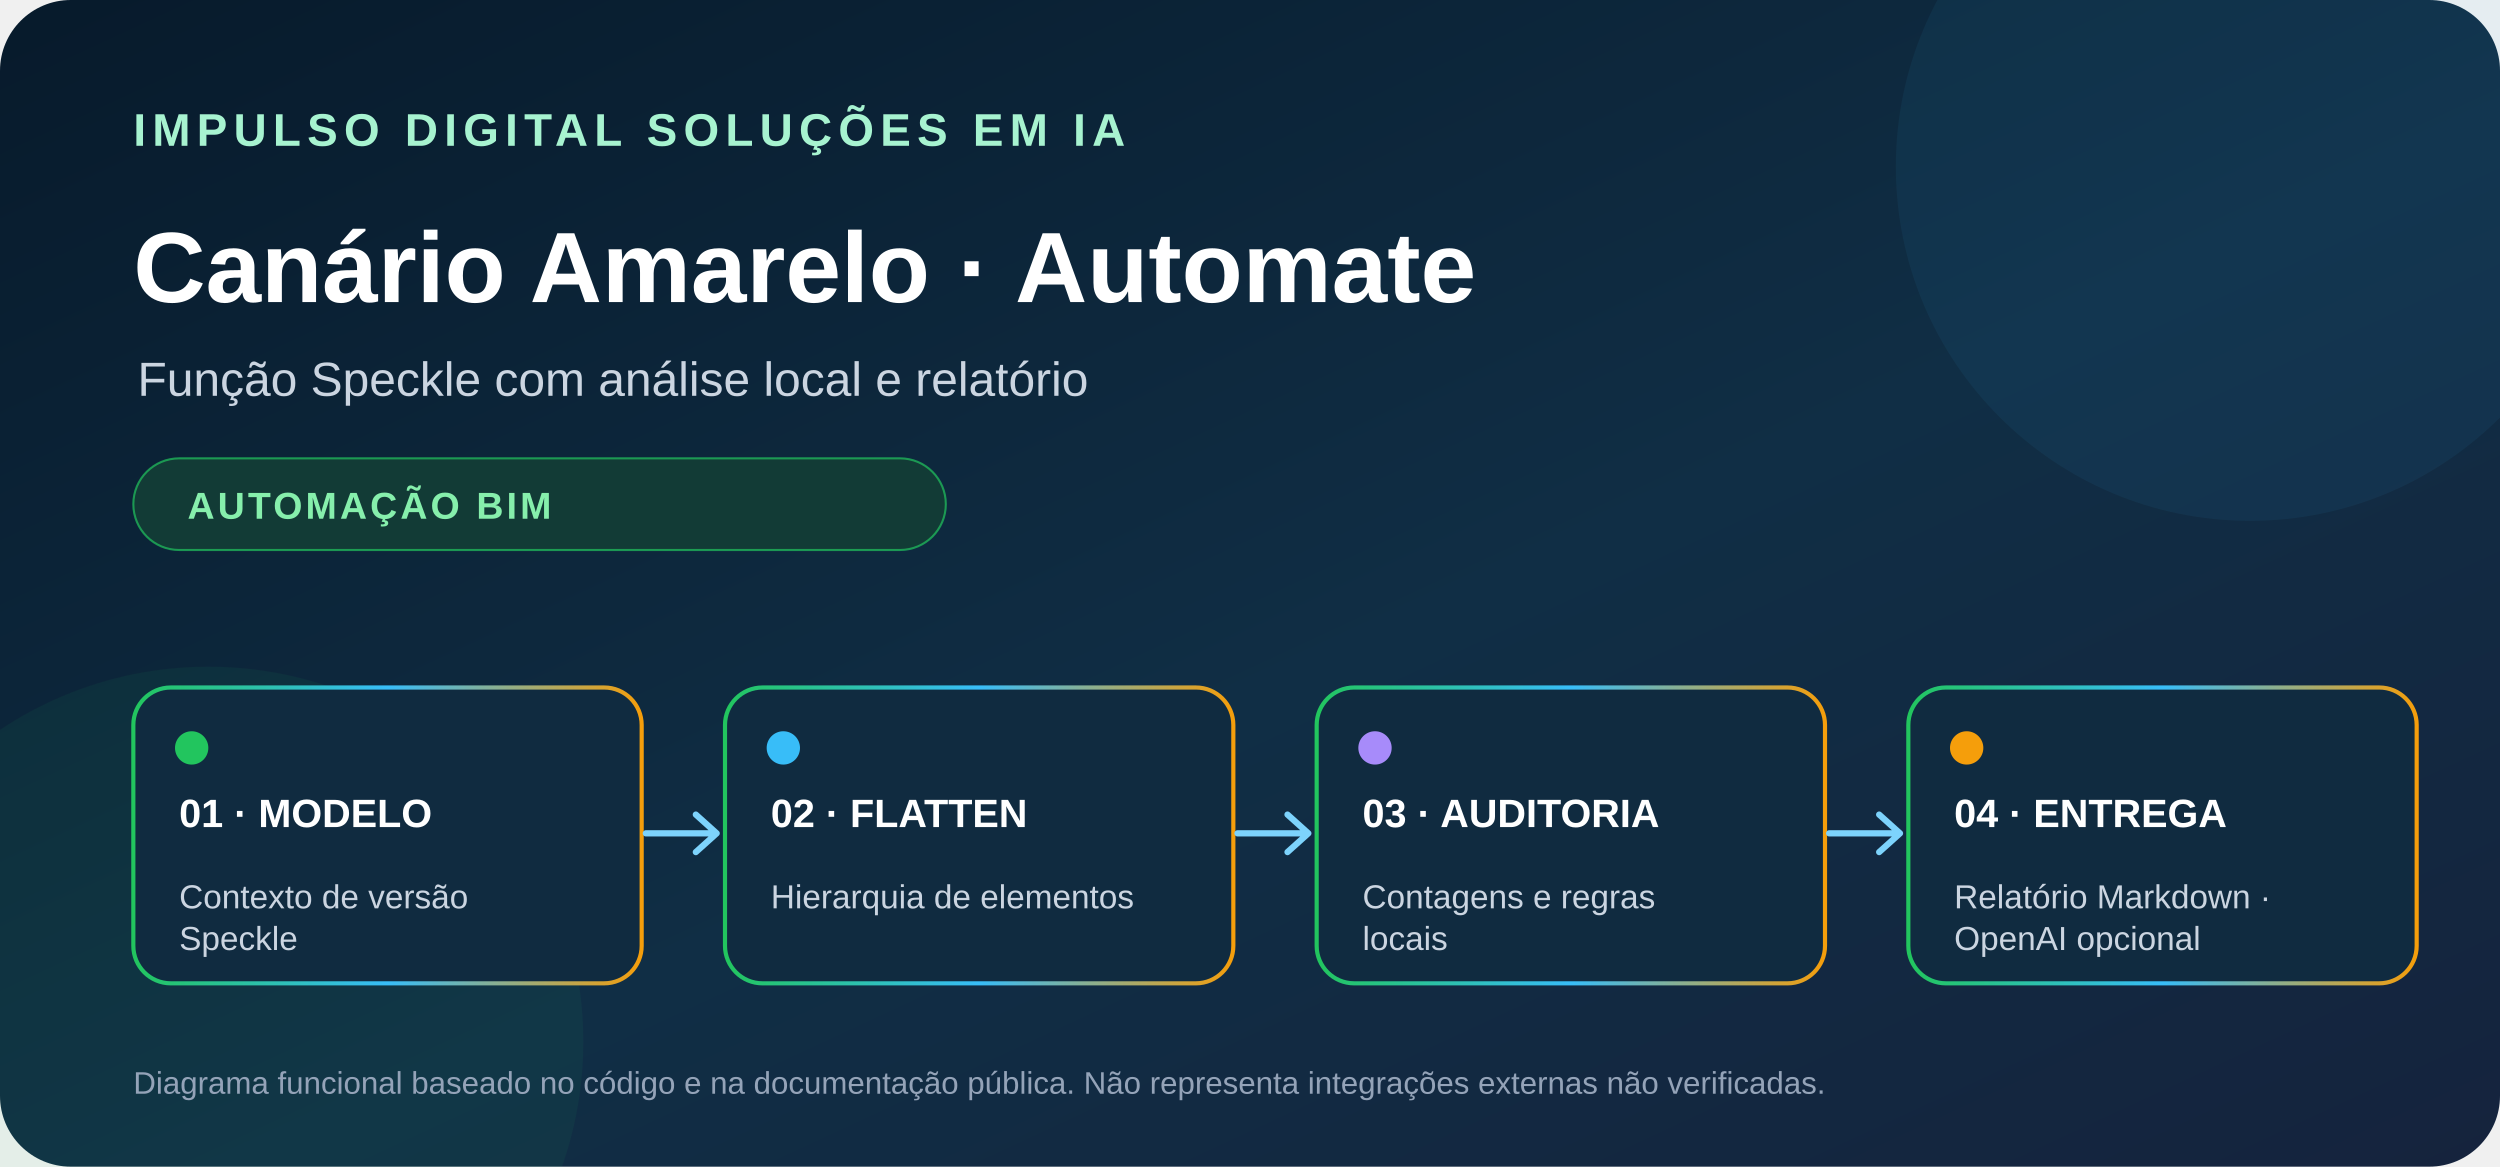
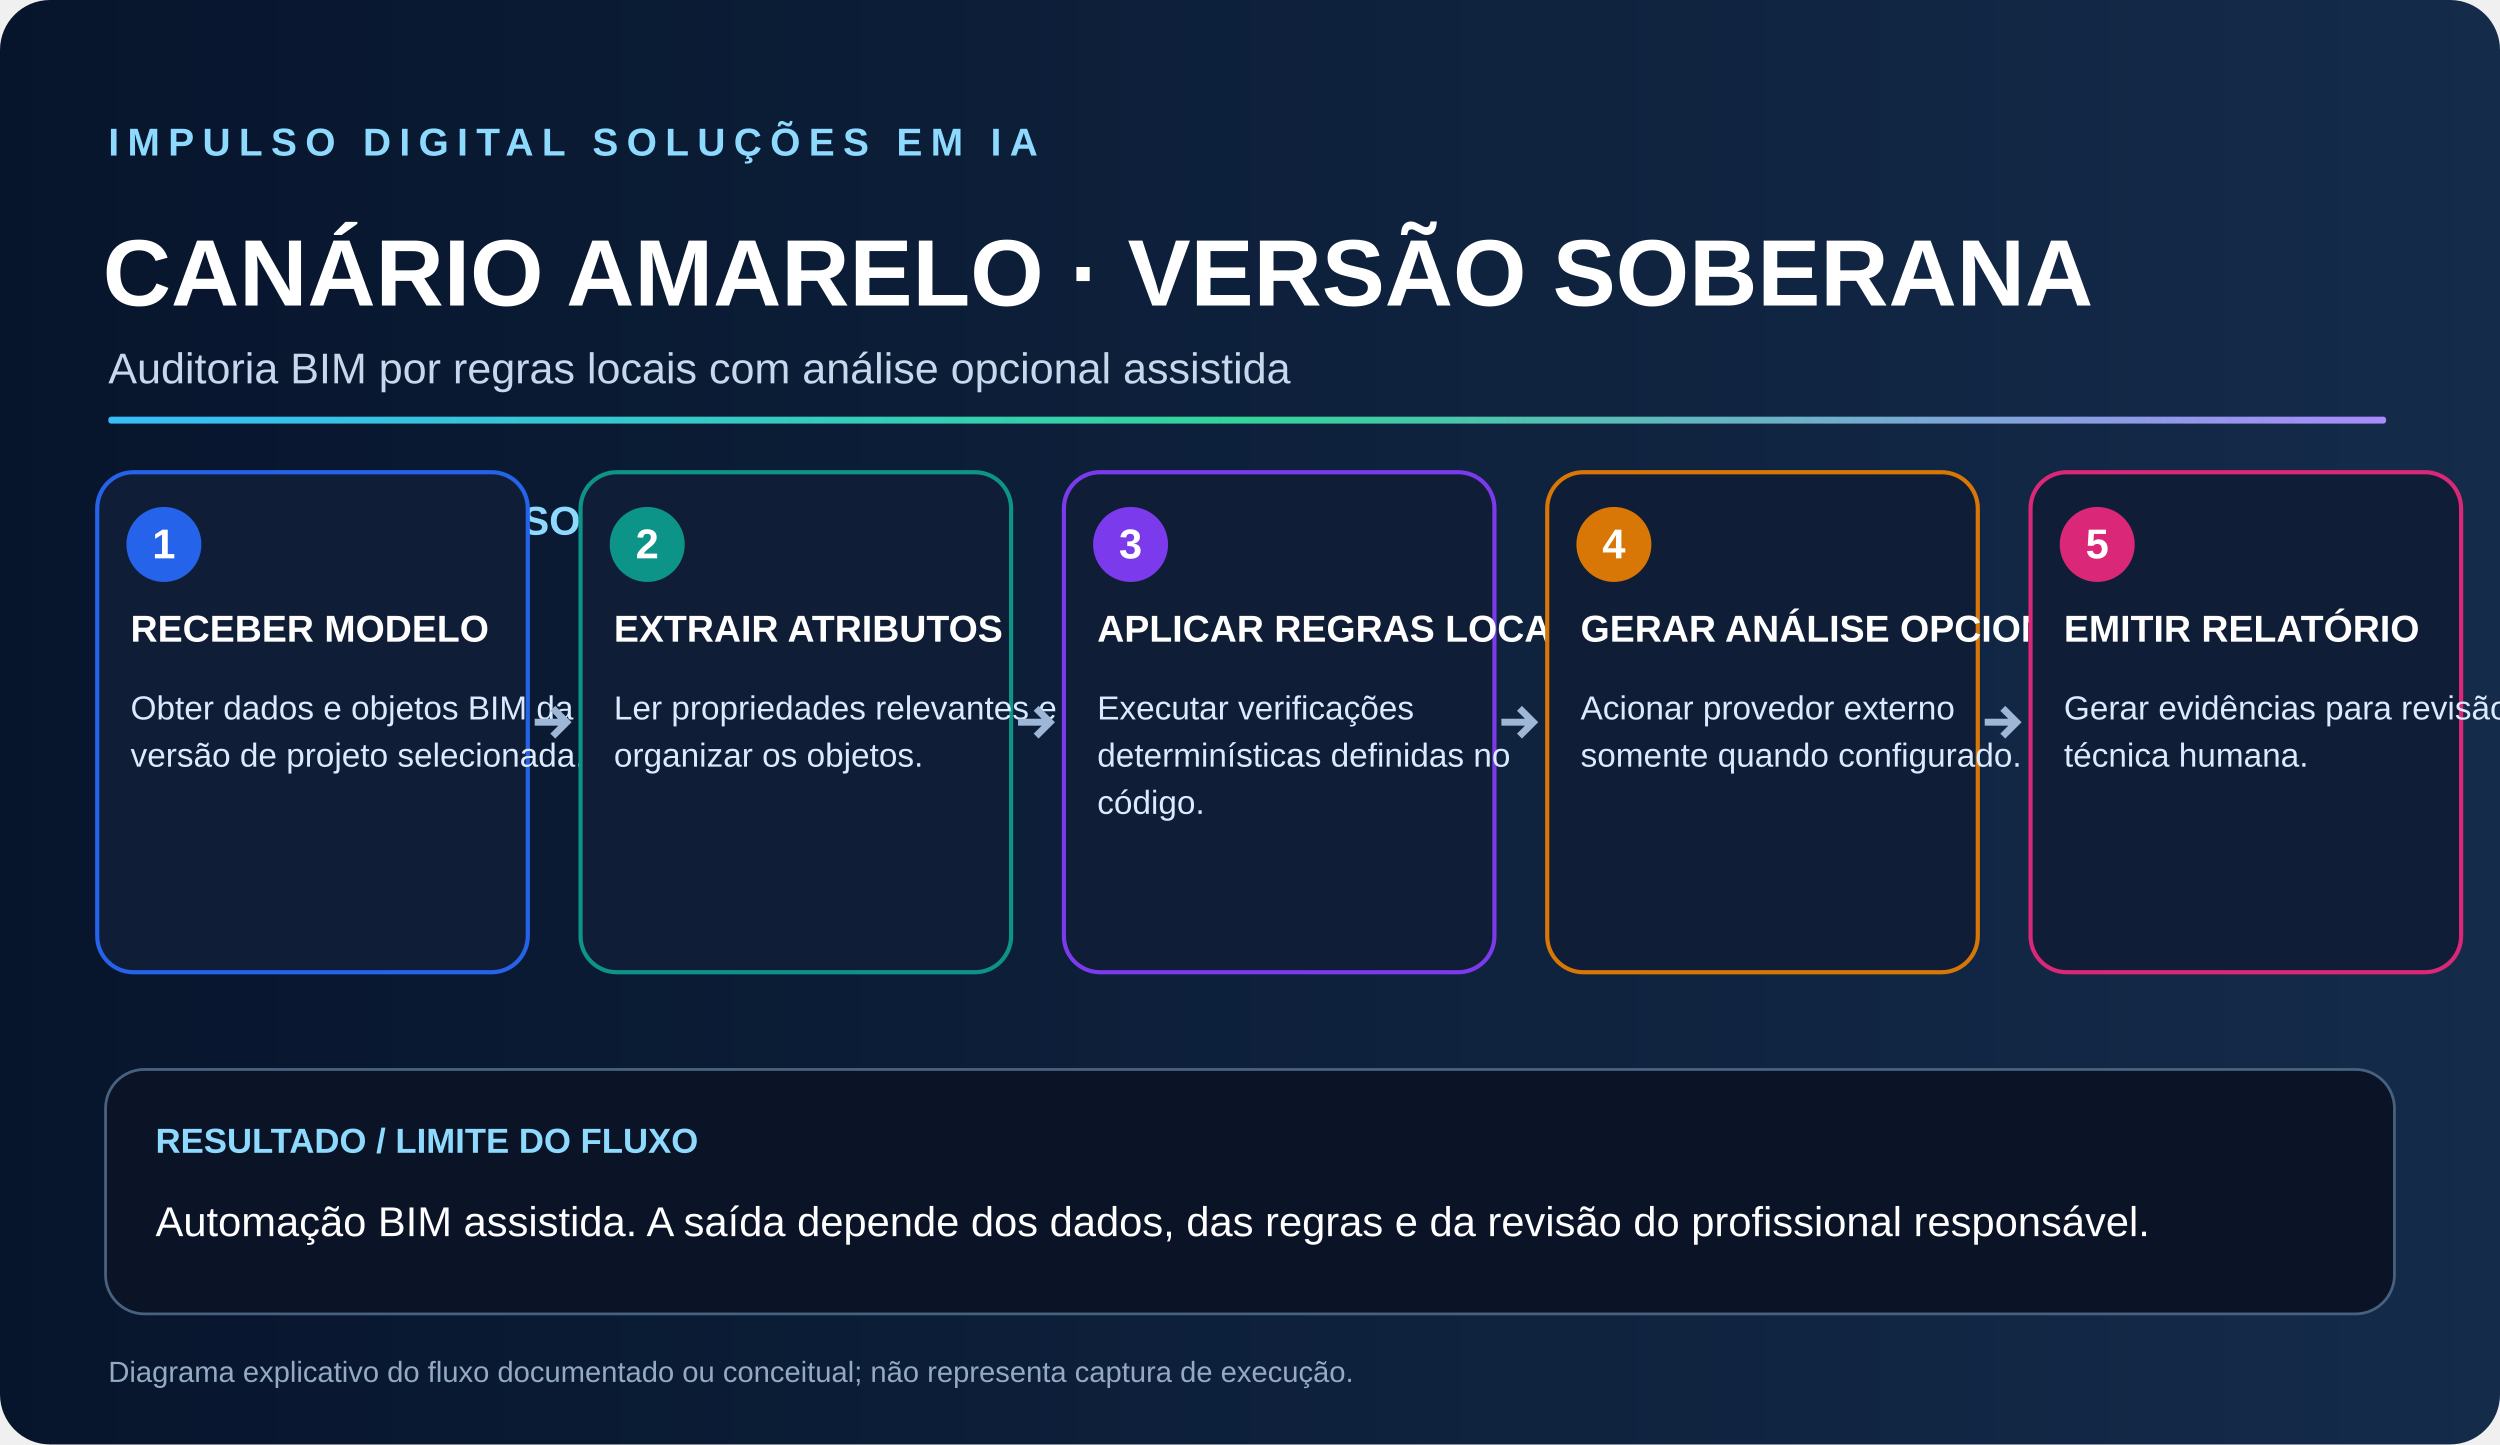
- <svg xmlns="http://www.w3.org/2000/svg" width="1200" height="560" viewBox="0 0 1200 560" role="img" aria-labelledby="title desc">
+ <svg xmlns="http://www.w3.org/2000/svg" width="1800" height="1040" viewBox="0 0 1800 1040" role="img">
  <defs>
-     <linearGradient id="bg" x1="0" y1="0" x2="1" y2="1">
-       <stop offset="0" stop-color="#071a2b" />
-       <stop offset=".55" stop-color="#102e45" />
-       <stop offset="1" stop-color="#15233d" />
+     <linearGradient id="bg">
+       <stop stop-color="#07152c" />
+       <stop offset="1" stop-color="#142b4a" />
    </linearGradient>
-     <linearGradient id="line" x1="0" y1="0" x2="1" y2="0">
-       <stop stop-color="#22c55e" />
-       <stop offset=".5" stop-color="#38bdf8" />
-       <stop offset="1" stop-color="#f59e0b" />
+     <linearGradient id="line">
+       <stop stop-color="#38bdf8" />
+       <stop offset=".5" stop-color="#34d399" />
+       <stop offset="1" stop-color="#a78bfa" />
    </linearGradient>
-     <filter id="glow">
-       <feGaussianBlur stdDeviation="8" result="b" />
-       <feMerge>
-         <feMergeNode in="b" />
-         <feMergeNode in="SourceGraphic" />
-       </feMerge>
-     </filter>
  </defs>
-   <rect width="1200" height="560" rx="34" fill="url(#bg)" />
-   <circle cx="1080" cy="80" r="170" fill="#38bdf8" opacity=".06" />
-   <circle cx="100" cy="500" r="180" fill="#22c55e" opacity=".06" />
-   <text x="64" y="70" fill="#a7f3d0" font-family="Arial,sans-serif" font-size="22" font-weight="700" letter-spacing="3">IMPULSO DIGITAL SOLUÇÕES EM IA</text>
-   <text x="64" y="145" fill="#ffffff" font-family="Arial,sans-serif" font-size="48" font-weight="700">Canário Amarelo · Automate</text>
-   <text x="66" y="190" fill="#cbd5e1" font-family="Arial,sans-serif" font-size="23">Função Speckle com análise local e relatório</text>
-   <rect x="64" y="220" width="390" height="44" rx="22" fill="#123b36" stroke="#22c55e" stroke-opacity=".7" />
-   <text x="90" y="249" fill="#86efac" font-family="Arial,sans-serif" font-size="18" font-weight="700" letter-spacing="1.5">AUTOMAÇÃO BIM</text>
-   <g>
-     <rect x="64" y="330" width="244" height="142" rx="18" fill="#102b40" stroke="url(#line)" stroke-width="2" />
-     <circle cx="92" cy="359" r="8" fill="#22c55e" />
-     <text x="86" y="397" fill="#ffffff" font-family="Arial,sans-serif" font-size="19" font-weight="700">01 · MODELO</text>
-     <text x="86" y="436" fill="#cbd5e1" font-family="Arial,sans-serif" font-size="16">
-       <tspan x="86" dy="0">Contexto de versão</tspan>
-       <tspan x="86" dy="20">Speckle</tspan>
-     </text>
-   </g>
-   <path d="M310 400 h34 l-10 -9 m10 9 l-10 9" fill="none" stroke="#7dd3fc" stroke-width="3" stroke-linecap="round" stroke-linejoin="round" />
-   <g>
-     <rect x="348" y="330" width="244" height="142" rx="18" fill="#102b40" stroke="url(#line)" stroke-width="2" />
-     <circle cx="376" cy="359" r="8" fill="#38bdf8" />
-     <text x="370" y="397" fill="#ffffff" font-family="Arial,sans-serif" font-size="19" font-weight="700">02 · FLATTEN</text>
-     <text x="370" y="436" fill="#cbd5e1" font-family="Arial,sans-serif" font-size="16">Hierarquia de elementos</text>
-   </g>
-   <path d="M594 400 h34 l-10 -9 m10 9 l-10 9" fill="none" stroke="#7dd3fc" stroke-width="3" stroke-linecap="round" stroke-linejoin="round" />
-   <g>
-     <rect x="632" y="330" width="244" height="142" rx="18" fill="#102b40" stroke="url(#line)" stroke-width="2" />
-     <circle cx="660" cy="359" r="8" fill="#a78bfa" />
-     <text x="654" y="397" fill="#ffffff" font-family="Arial,sans-serif" font-size="19" font-weight="700">03 · AUDITORIA</text>
-     <text x="654" y="436" fill="#cbd5e1" font-family="Arial,sans-serif" font-size="16">
-       <tspan x="654" dy="0">Contagens e regras</tspan>
-       <tspan x="654" dy="20">locais</tspan>
-     </text>
-   </g>
-   <path d="M878 400 h34 l-10 -9 m10 9 l-10 9" fill="none" stroke="#7dd3fc" stroke-width="3" stroke-linecap="round" stroke-linejoin="round" />
-   <g>
-     <rect x="916" y="330" width="244" height="142" rx="18" fill="#102b40" stroke="url(#line)" stroke-width="2" />
-     <circle cx="944" cy="359" r="8" fill="#f59e0b" />
-     <text x="938" y="397" fill="#ffffff" font-family="Arial,sans-serif" font-size="19" font-weight="700">04 · ENTREGA</text>
-     <text x="938" y="436" fill="#cbd5e1" font-family="Arial,sans-serif" font-size="16">
-       <tspan x="938" dy="0">Relatório Markdown ·</tspan>
-       <tspan x="938" dy="20">OpenAI opcional</tspan>
-     </text>
-   </g>
-   <text x="64" y="525" fill="#94a3b8" font-family="Arial,sans-serif" font-size="15">Diagrama funcional baseado no código e na documentação pública. Não representa integrações externas não verificadas.</text>
+   <rect width="1800" height="1040" rx="36" fill="url(#bg)" />
+   <text x="78" y="112" font-family="Arial" font-size="28" font-weight="800" letter-spacing="6" fill="#8edaff">IMPULSO DIGITAL SOLUÇÕES EM IA</text>
+   <text x="74" y="220" font-family="Arial" font-size="68" font-weight="900" fill="#fff">CANÁRIO AMARELO · VERSÃO SOBERANA</text>
+   <text x="78" y="276" font-family="Arial" font-size="31" fill="#c7d8ed">Auditoria BIM por regras locais com análise opcional assistida</text>
+   <rect x="78" y="300" width="1640" height="5" rx="2" fill="url(#line)" />
+   <text x="78" y="385" font-family="Arial" font-size="29" font-weight="800" fill="#8edaff">FLUXO PASSO A PASSO</text>
+   <rect x="70" y="340" width="310" height="360" rx="26" fill="#101d36" stroke="#2563eb" stroke-width="3" />
+   <circle cx="118" cy="392" r="27" fill="#2563eb" />
+   <text x="118" y="402" text-anchor="middle" font-family="Arial" font-size="30" font-weight="800" fill="#fff">1</text>
+   <text x="94" y="462" font-family="Arial" font-size="27" font-weight="800" fill="#fff">RECEBER MODELO</text>
+   <text x="94" y="518" font-family="Arial" font-size="24" fill="#dbeafe">
+     <tspan x="94" dy="0">Obter dados e objetos BIM da</tspan>
+     <tspan x="94" dy="34">versão de projeto selecionada.</tspan>
+   </text>
+   <path d="M385 520h22m-9 -10l10 10 -10 10" fill="none" stroke="#9fb7d7" stroke-width="5" />
+   <rect x="418" y="340" width="310" height="360" rx="26" fill="#101d36" stroke="#0d9488" stroke-width="3" />
+   <circle cx="466" cy="392" r="27" fill="#0d9488" />
+   <text x="466" y="402" text-anchor="middle" font-family="Arial" font-size="30" font-weight="800" fill="#fff">2</text>
+   <text x="442" y="462" font-family="Arial" font-size="27" font-weight="800" fill="#fff">EXTRAIR ATRIBUTOS</text>
+   <text x="442" y="518" font-family="Arial" font-size="24" fill="#dbeafe">
+     <tspan x="442" dy="0">Ler propriedades relevantes e</tspan>
+     <tspan x="442" dy="34">organizar os objetos.</tspan>
+   </text>
+   <path d="M733 520h22m-9 -10l10 10 -10 10" fill="none" stroke="#9fb7d7" stroke-width="5" />
+   <rect x="766" y="340" width="310" height="360" rx="26" fill="#101d36" stroke="#7c3aed" stroke-width="3" />
+   <circle cx="814" cy="392" r="27" fill="#7c3aed" />
+   <text x="814" y="402" text-anchor="middle" font-family="Arial" font-size="30" font-weight="800" fill="#fff">3</text>
+   <text x="790" y="462" font-family="Arial" font-size="27" font-weight="800" fill="#fff">APLICAR REGRAS LOCAIS</text>
+   <text x="790" y="518" font-family="Arial" font-size="24" fill="#dbeafe">
+     <tspan x="790" dy="0">Executar verificações</tspan>
+     <tspan x="790" dy="34">determinísticas definidas no</tspan>
+     <tspan x="790" dy="34">código.</tspan>
+   </text>
+   <path d="M1081 520h22m-9 -10l10 10 -10 10" fill="none" stroke="#9fb7d7" stroke-width="5" />
+   <rect x="1114" y="340" width="310" height="360" rx="26" fill="#101d36" stroke="#d97706" stroke-width="3" />
+   <circle cx="1162" cy="392" r="27" fill="#d97706" />
+   <text x="1162" y="402" text-anchor="middle" font-family="Arial" font-size="30" font-weight="800" fill="#fff">4</text>
+   <text x="1138" y="462" font-family="Arial" font-size="27" font-weight="800" fill="#fff">GERAR ANÁLISE OPCIONAL</text>
+   <text x="1138" y="518" font-family="Arial" font-size="24" fill="#dbeafe">
+     <tspan x="1138" dy="0">Acionar provedor externo</tspan>
+     <tspan x="1138" dy="34">somente quando configurado.</tspan>
+   </text>
+   <path d="M1429 520h22m-9 -10l10 10 -10 10" fill="none" stroke="#9fb7d7" stroke-width="5" />
+   <rect x="1462" y="340" width="310" height="360" rx="26" fill="#101d36" stroke="#db2777" stroke-width="3" />
+   <circle cx="1510" cy="392" r="27" fill="#db2777" />
+   <text x="1510" y="402" text-anchor="middle" font-family="Arial" font-size="30" font-weight="800" fill="#fff">5</text>
+   <text x="1486" y="462" font-family="Arial" font-size="27" font-weight="800" fill="#fff">EMITIR RELATÓRIO</text>
+   <text x="1486" y="518" font-family="Arial" font-size="24" fill="#dbeafe">
+     <tspan x="1486" dy="0">Gerar evidências para revisão</tspan>
+     <tspan x="1486" dy="34">técnica humana.</tspan>
+   </text>
+   <rect x="76" y="770" width="1648" height="176" rx="28" fill="#0b1427" stroke="#47617e" stroke-width="2" />
+   <text x="112" y="830" font-family="Arial" font-size="25" font-weight="800" fill="#8edaff">RESULTADO / LIMITE DO FLUXO</text>
+   <text x="112" y="890" font-family="Arial" font-size="30" fill="#fff">Automação BIM assistida. A saída depende dos dados, das regras e da revisão do profissional responsável.</text>
+   <text x="78" y="995" font-family="Arial" font-size="21" fill="#93a9c4">Diagrama explicativo do fluxo documentado ou conceitual; não representa captura de execução.</text>
</svg>
